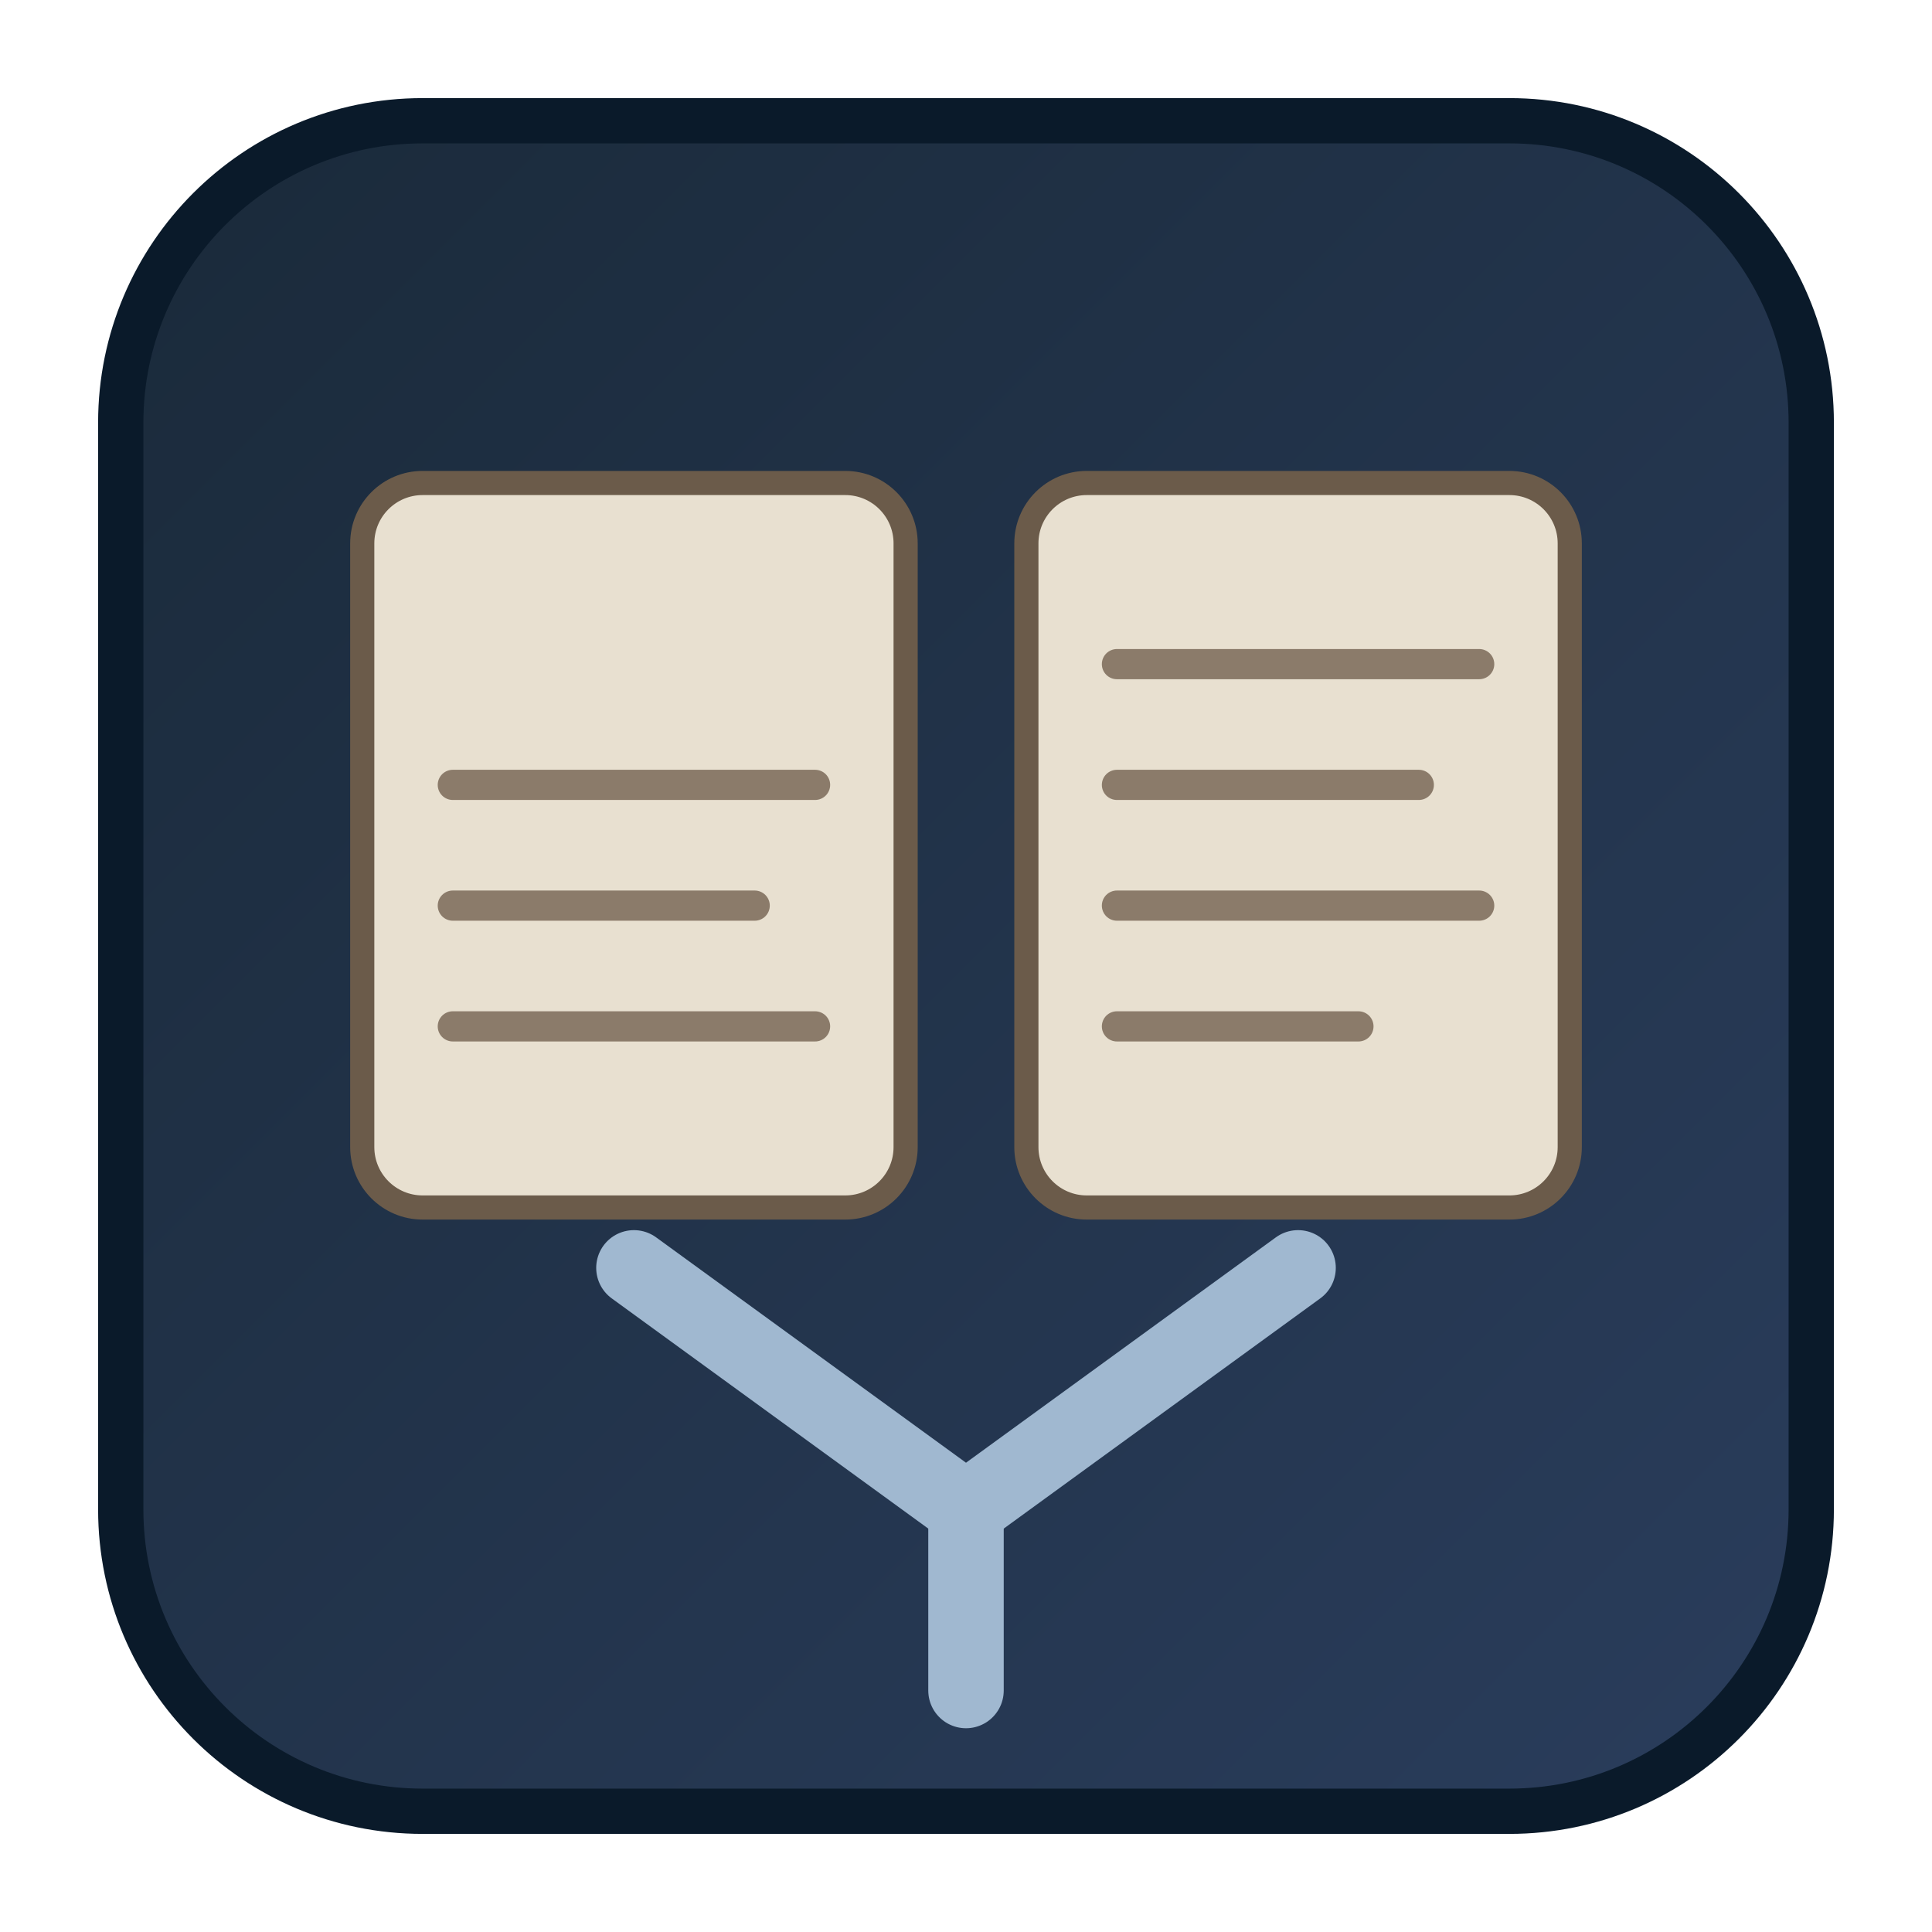
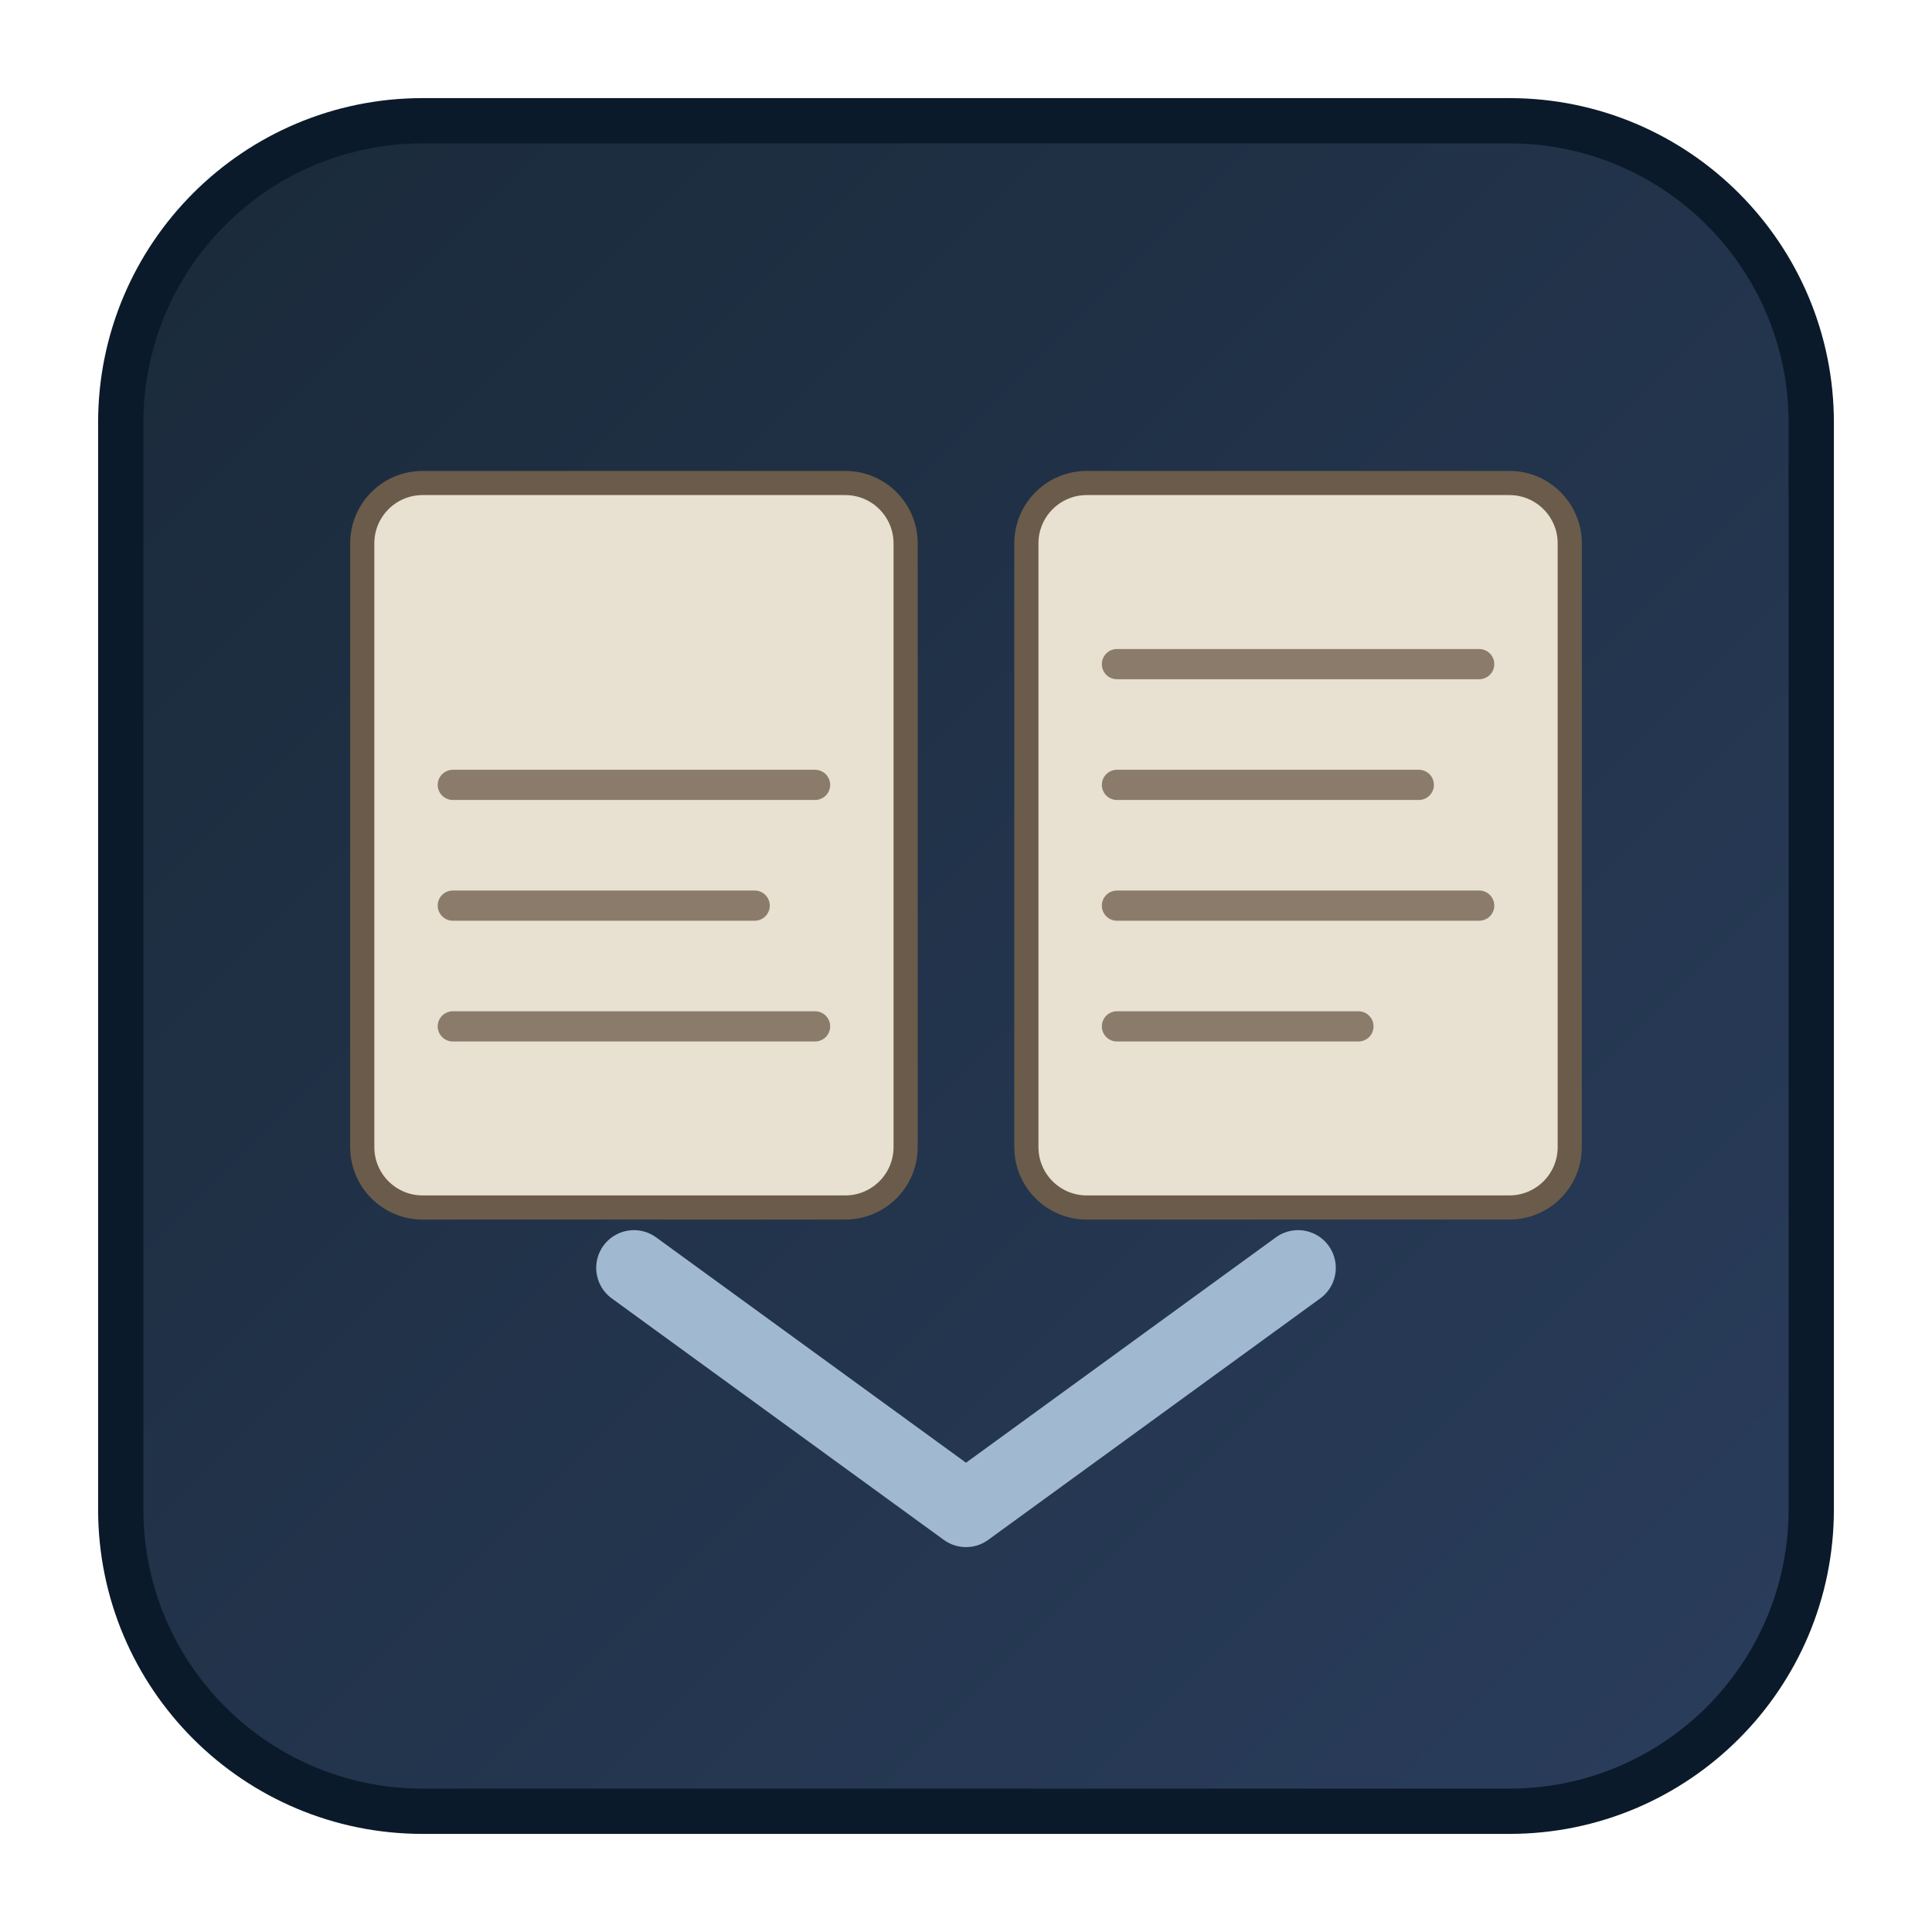
<svg xmlns="http://www.w3.org/2000/svg" viewBox="0 0 64 64" width="64" height="64">
  <defs>
    <linearGradient id="bg" x1="0%" y1="0%" x2="100%" y2="100%">
      <stop offset="0%" style="stop-color:#1a2a3a" />
      <stop offset="100%" style="stop-color:#2a3d5c" />
    </linearGradient>
  </defs>
  <rect x="4" y="4" width="56" height="56" rx="10" ry="10" fill="url(#bg)" stroke="#0a1a2a" stroke-width="1.5" />
  <rect x="12" y="16" width="18" height="24" rx="2" ry="2" fill="#e8e0d0" stroke="#6b5b4a" stroke-width="0.8" />
  <line x1="15" y1="26" x2="27" y2="26" stroke="#8b7b6a" stroke-width="1" stroke-linecap="round" />
  <line x1="15" y1="30" x2="25" y2="30" stroke="#8b7b6a" stroke-width="1" stroke-linecap="round" />
  <line x1="15" y1="34" x2="27" y2="34" stroke="#8b7b6a" stroke-width="1" stroke-linecap="round" />
  <rect x="34" y="16" width="18" height="24" rx="2" ry="2" fill="#e8e0d0" stroke="#6b5b4a" stroke-width="0.8" />
  <line x1="37" y1="22" x2="49" y2="22" stroke="#8b7b6a" stroke-width="1" stroke-linecap="round" />
  <line x1="37" y1="26" x2="47" y2="26" stroke="#8b7b6a" stroke-width="1" stroke-linecap="round" />
  <line x1="37" y1="30" x2="49" y2="30" stroke="#8b7b6a" stroke-width="1" stroke-linecap="round" />
  <line x1="37" y1="34" x2="45" y2="34" stroke="#8b7b6a" stroke-width="1" stroke-linecap="round" />
  <path d="M 21 42 L 32 50 L 43 42" stroke="#a0b8d0" stroke-width="2.5" stroke-linecap="round" stroke-linejoin="round" fill="none" />
-   <line x1="32" y1="50" x2="32" y2="56" stroke="#a0b8d0" stroke-width="2.5" stroke-linecap="round" />
</svg>
